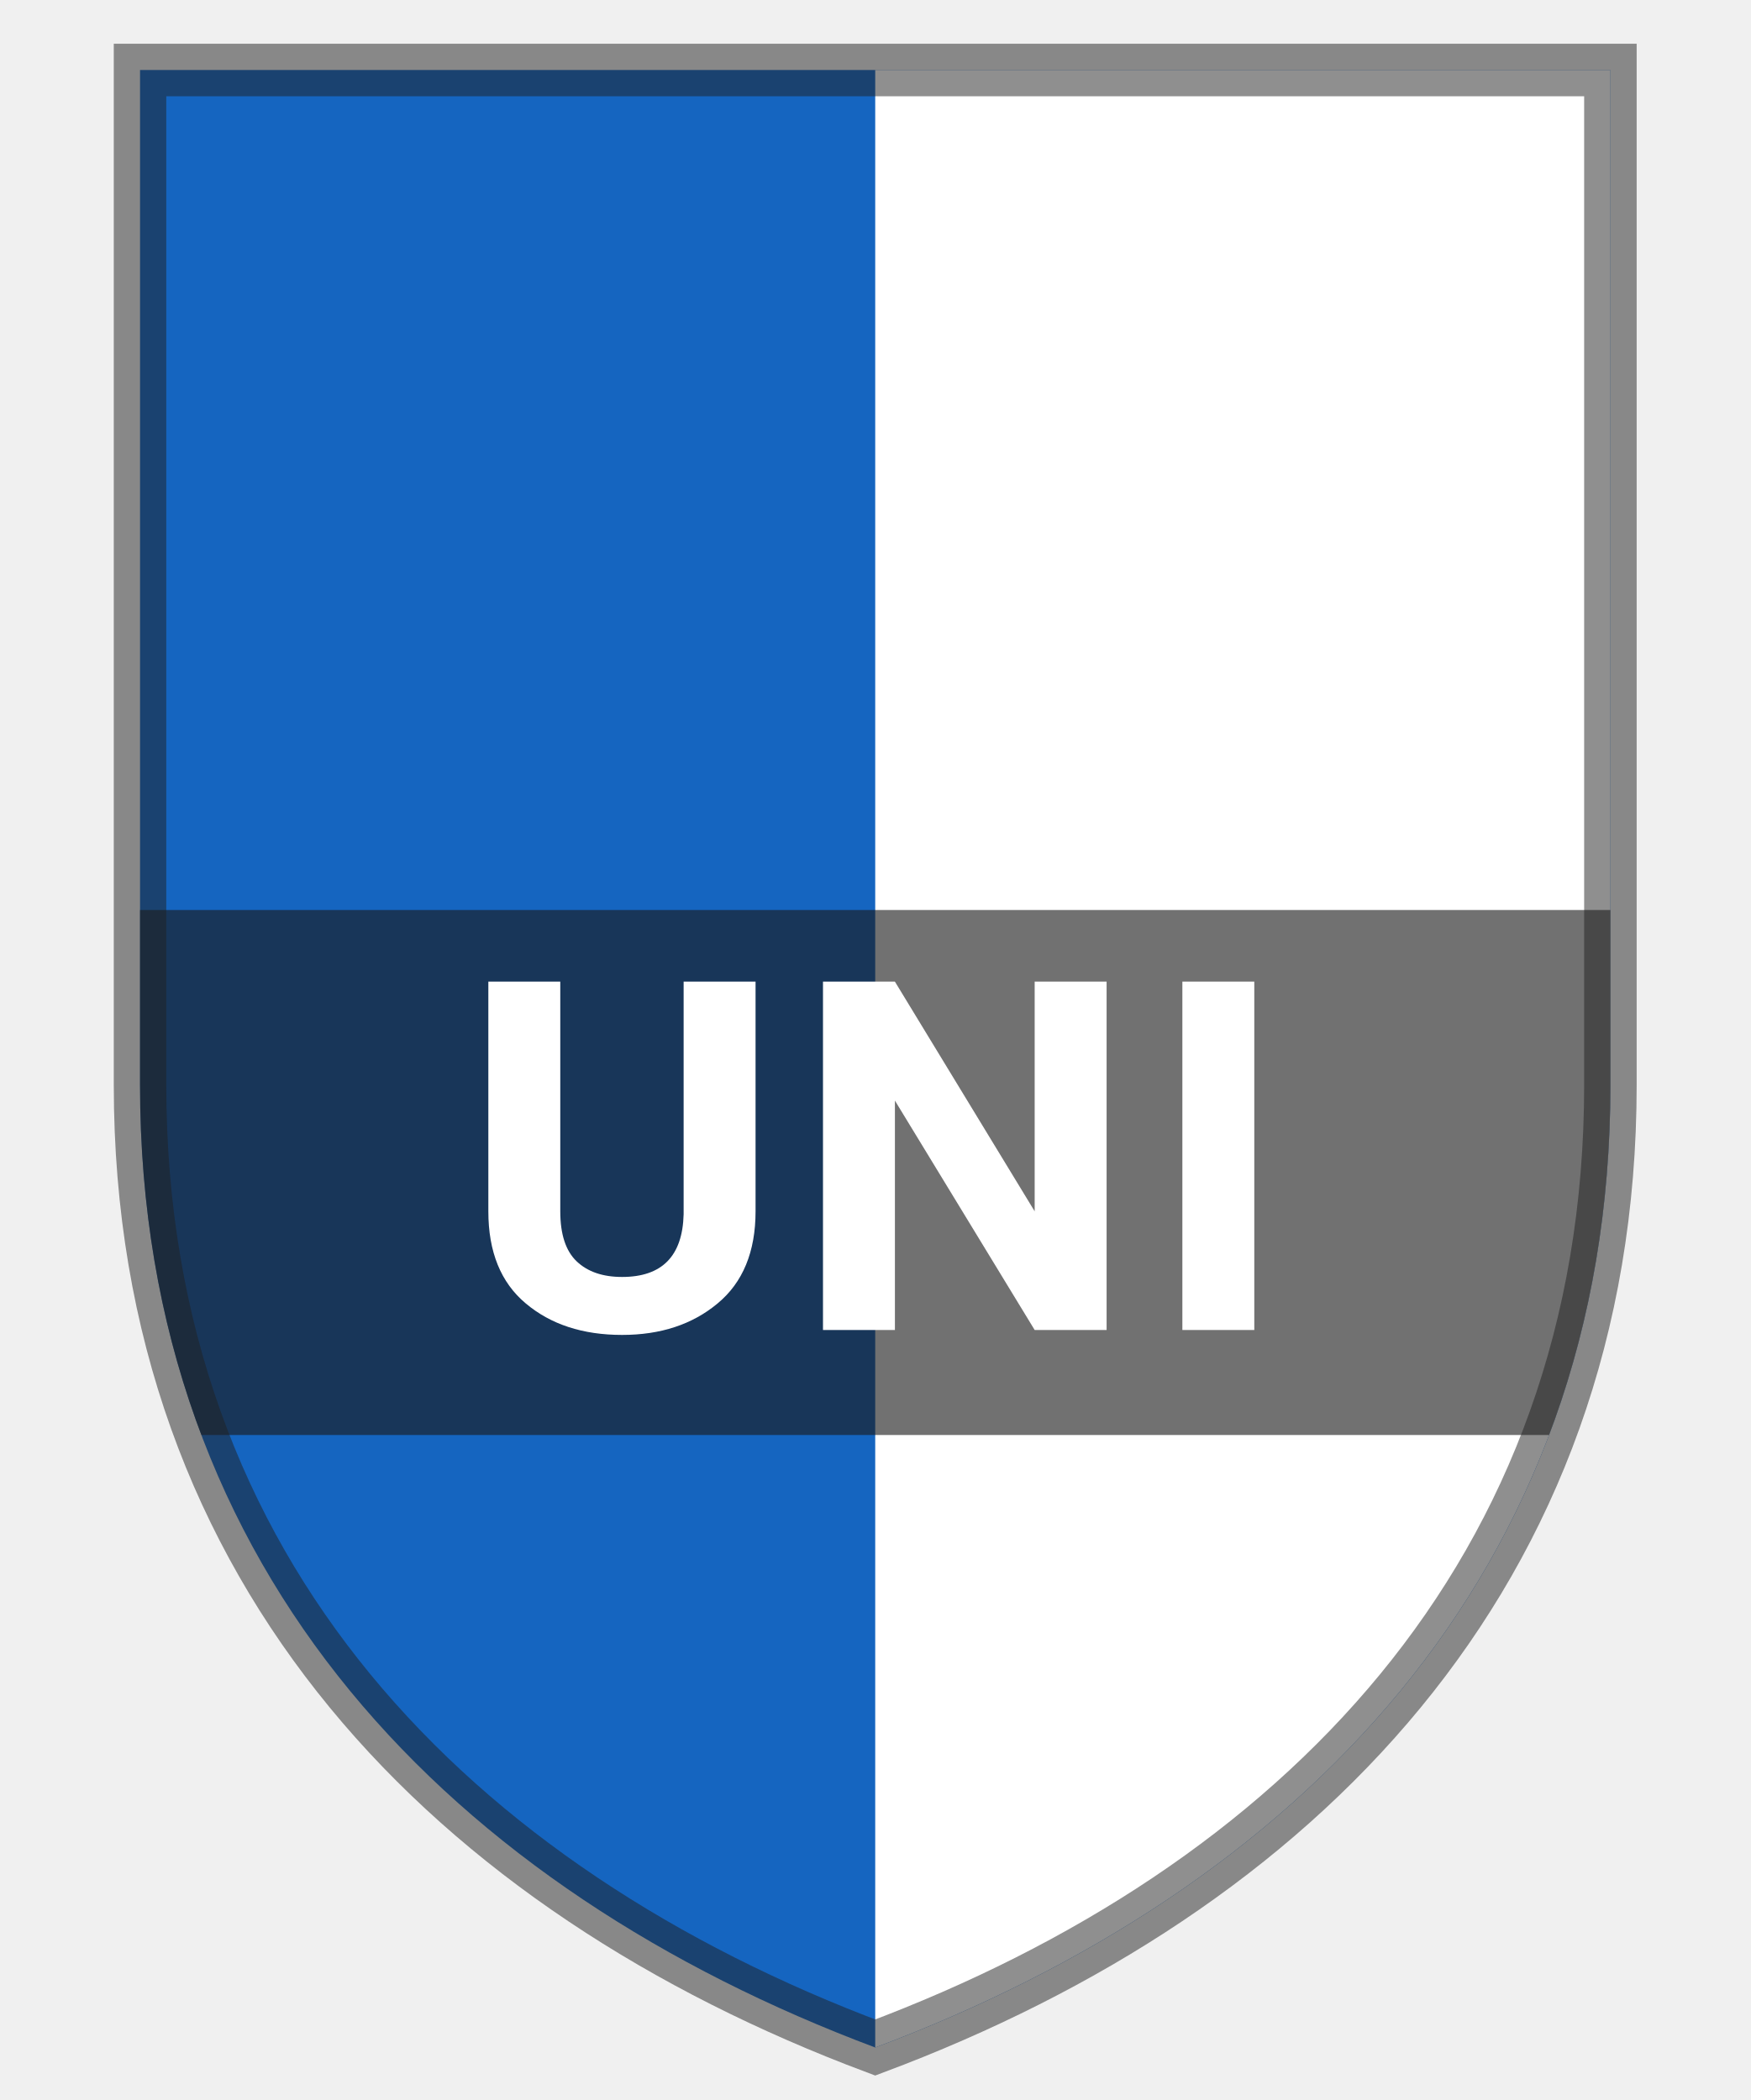
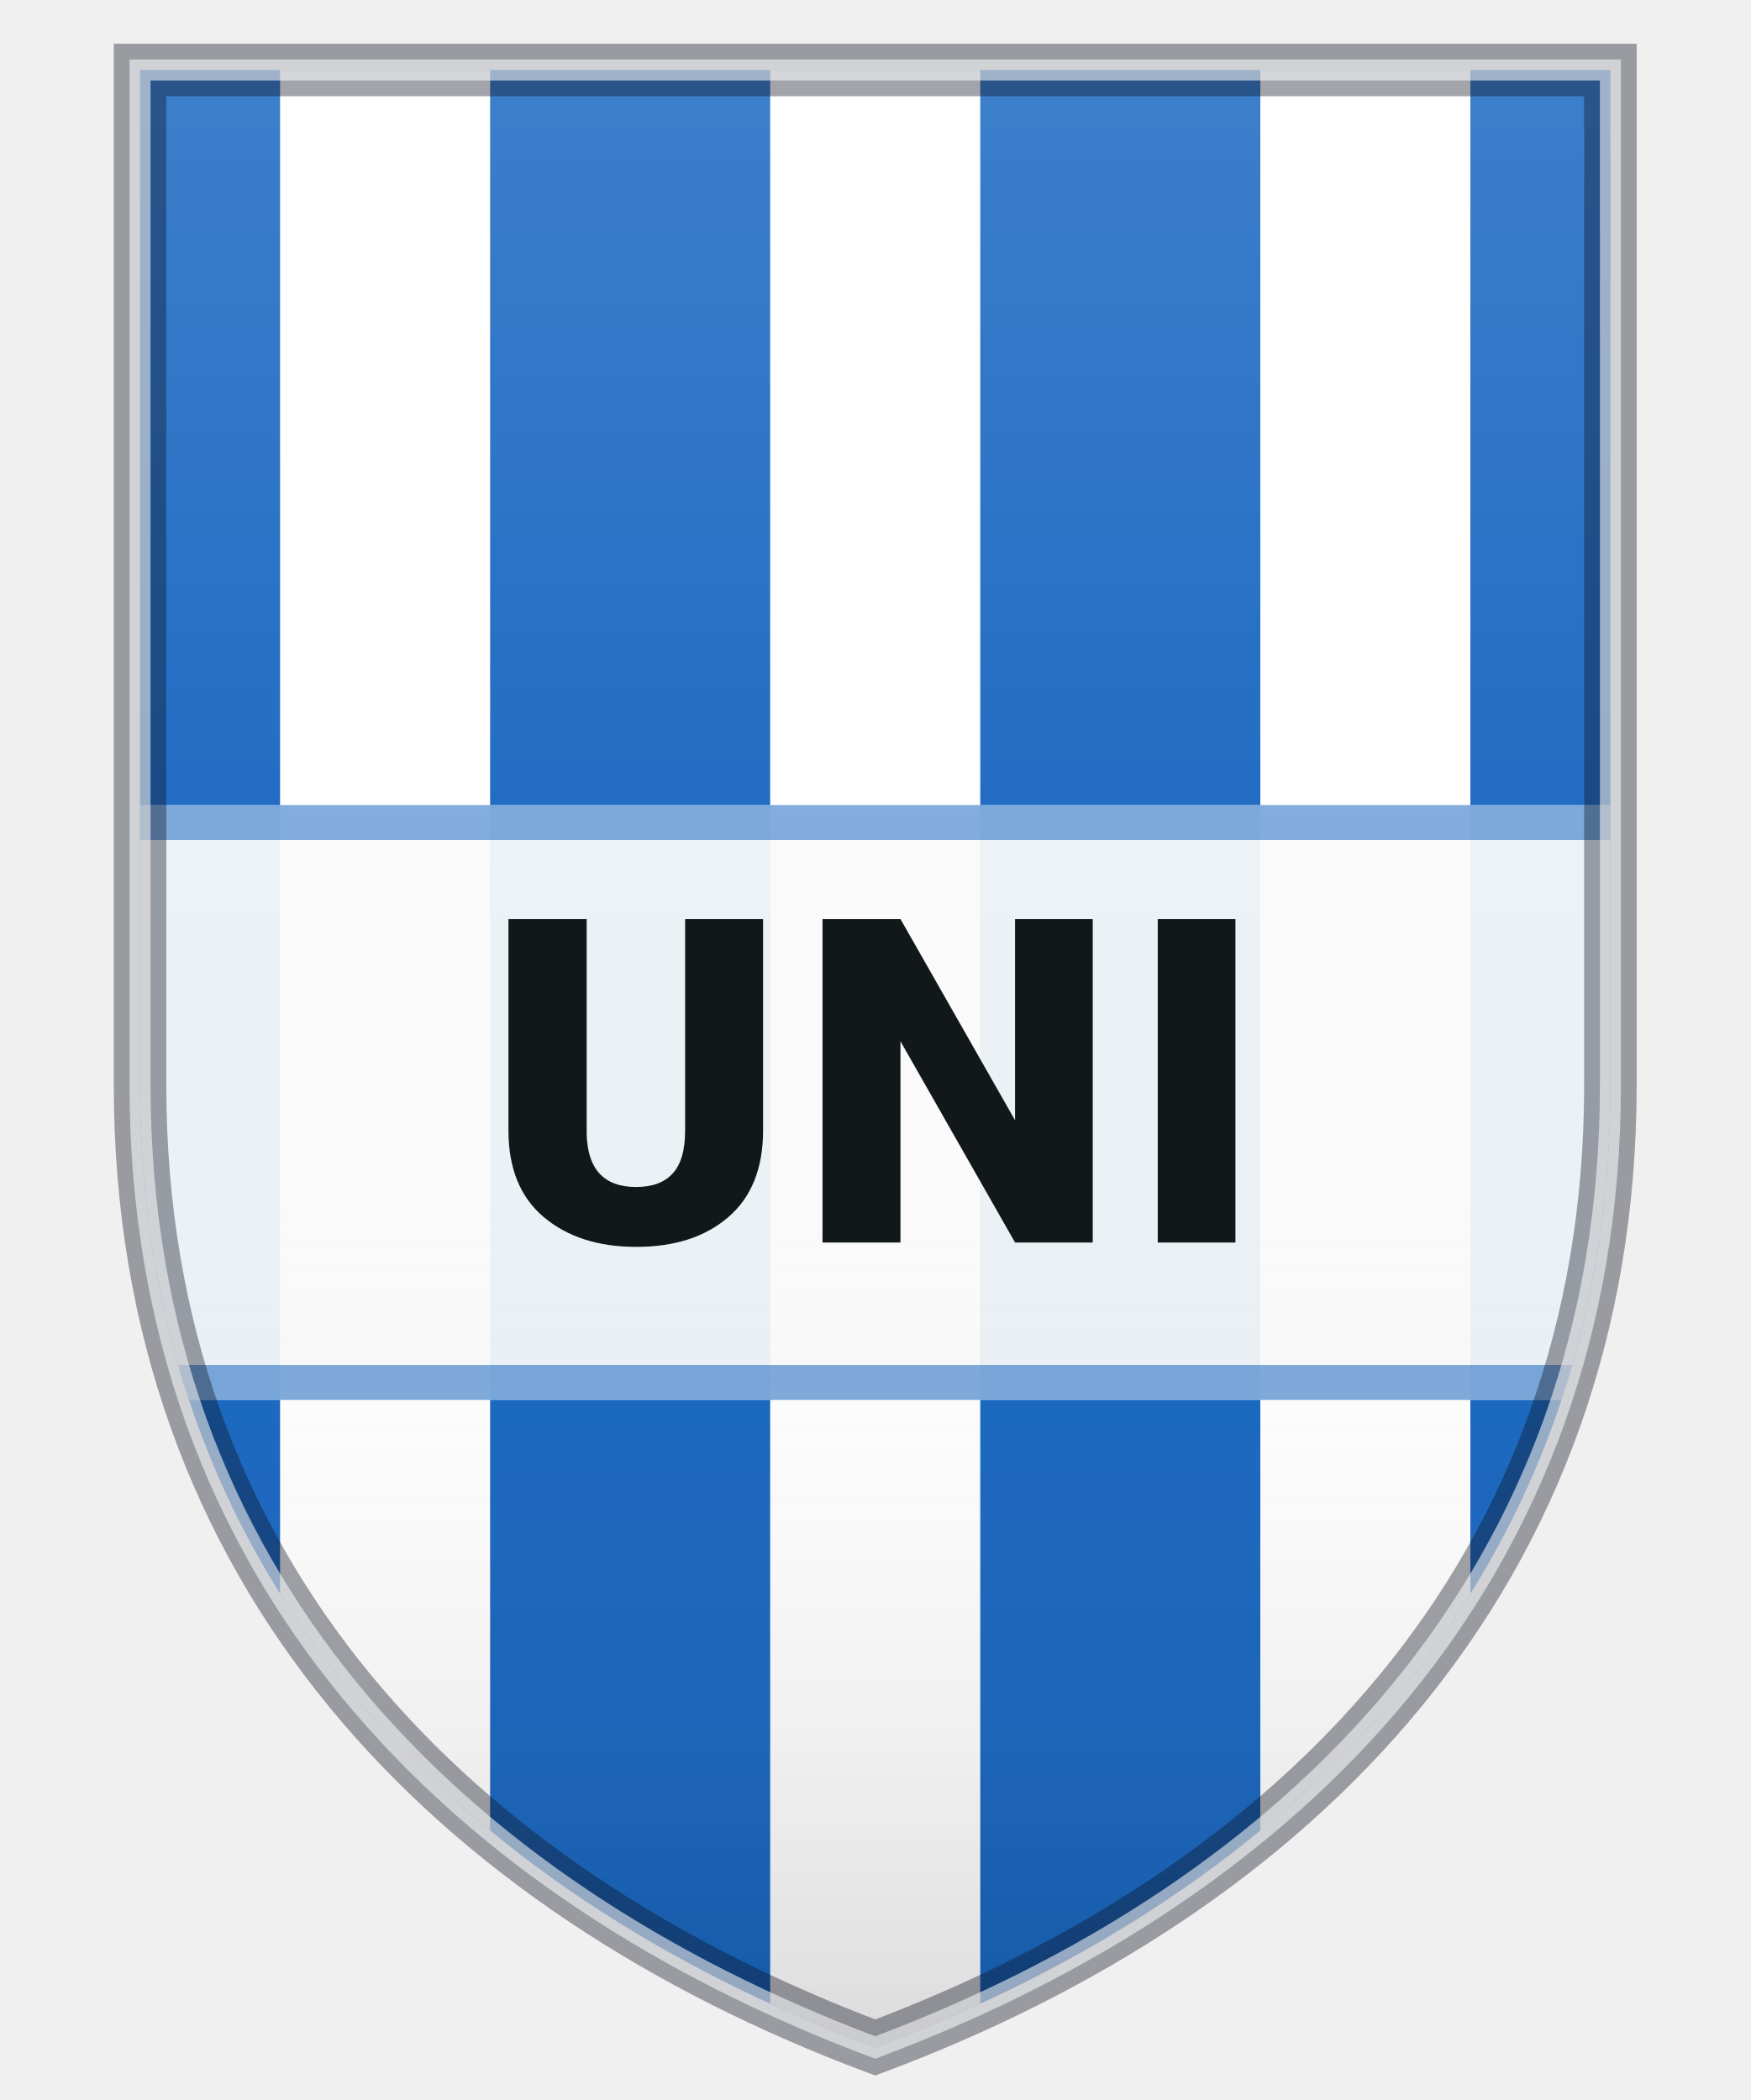
<svg xmlns="http://www.w3.org/2000/svg" viewBox="0 0 100 120" width="100" height="120" role="img" data-generico="1" aria-label="Escudo do União Rondonópolis">
-   <clipPath id="escudo">
-     <path d="M8 4 H92 V62 C92 90 74 108 50 117 C26 108 8 90 8 62 Z" />
-   </clipPath>
+   <defs>
+     <clipPath id="escudo">
+       <path d="M8 4 H92 V62 C92 90 74 108 50 117 C26 108 8 90 8 62 Z" />
+     </clipPath>
+     <linearGradient id="volume" x1="0" y1="0" x2="0" y2="1">
+       <stop offset="0" stop-color="#FFFFFF" stop-opacity=".18" />
+       <stop offset=".55" stop-color="#FFFFFF" stop-opacity="0" />
+       <stop offset="1" stop-color="#000000" stop-opacity=".16" />
+     </linearGradient>
+   </defs>
  <g clip-path="url(#escudo)">
    <path d="M8 4 H92 V62 C92 90 74 108 50 117 C26 108 8 90 8 62 Z" fill="#1565C0" />
-     <path d="M50 4 H92 V62 C92 90 74 108 50 117 Z" fill="#FFFFFF" />
-     <rect x="0" y="52" width="100" height="30" fill="#1A1A1A" fill-opacity=".62" />
-     <text x="50" y="76" text-anchor="middle" font-family="system-ui, -apple-system, 'Segoe UI', Roboto, sans-serif" font-size="28" font-weight="700" letter-spacing="0.5" fill="#FFFFFF">UNI</text>
+     <rect x="16" y="0" width="12" height="120" fill="#FFFFFF" />
+     <rect x="44" y="0" width="12" height="120" fill="#FFFFFF" />
+     <rect x="72" y="0" width="12" height="120" fill="#FFFFFF" />
+     <rect x="0" y="46" width="100" height="34" fill="#F8FAF9" fill-opacity=".94" />
+     <rect x="0" y="46" width="100" height="2" fill="#1565C0" fill-opacity=".55" />
+     <rect x="0" y="78" width="100" height="2" fill="#1565C0" fill-opacity=".55" />
+     <rect x="0" y="0" width="100" height="120" fill="url(#volume)" />
+     <text x="50" y="71" text-anchor="middle" font-family="system-ui, -apple-system, 'Segoe UI', Roboto, sans-serif" font-size="26" font-weight="800" letter-spacing="0.6" fill="#12181A">UNI</text>
  </g>
-   <path d="M8 4 H92 V62 C92 90 74 108 50 117 C26 108 8 90 8 62 Z" fill="none" stroke="#212121" stroke-opacity=".5" stroke-width="3" />
+   <path d="M8 4 H92 V62 C92 90 74 108 50 117 C26 108 8 90 8 62 Z" fill="none" stroke="#0B1220" stroke-opacity=".38" stroke-width="3" />
+   <path d="M8 4 H92 V62 C92 90 74 108 50 117 C26 108 8 90 8 62 Z" fill="none" stroke="#FFFFFF" stroke-opacity=".55" stroke-width="1.2" />
</svg>
